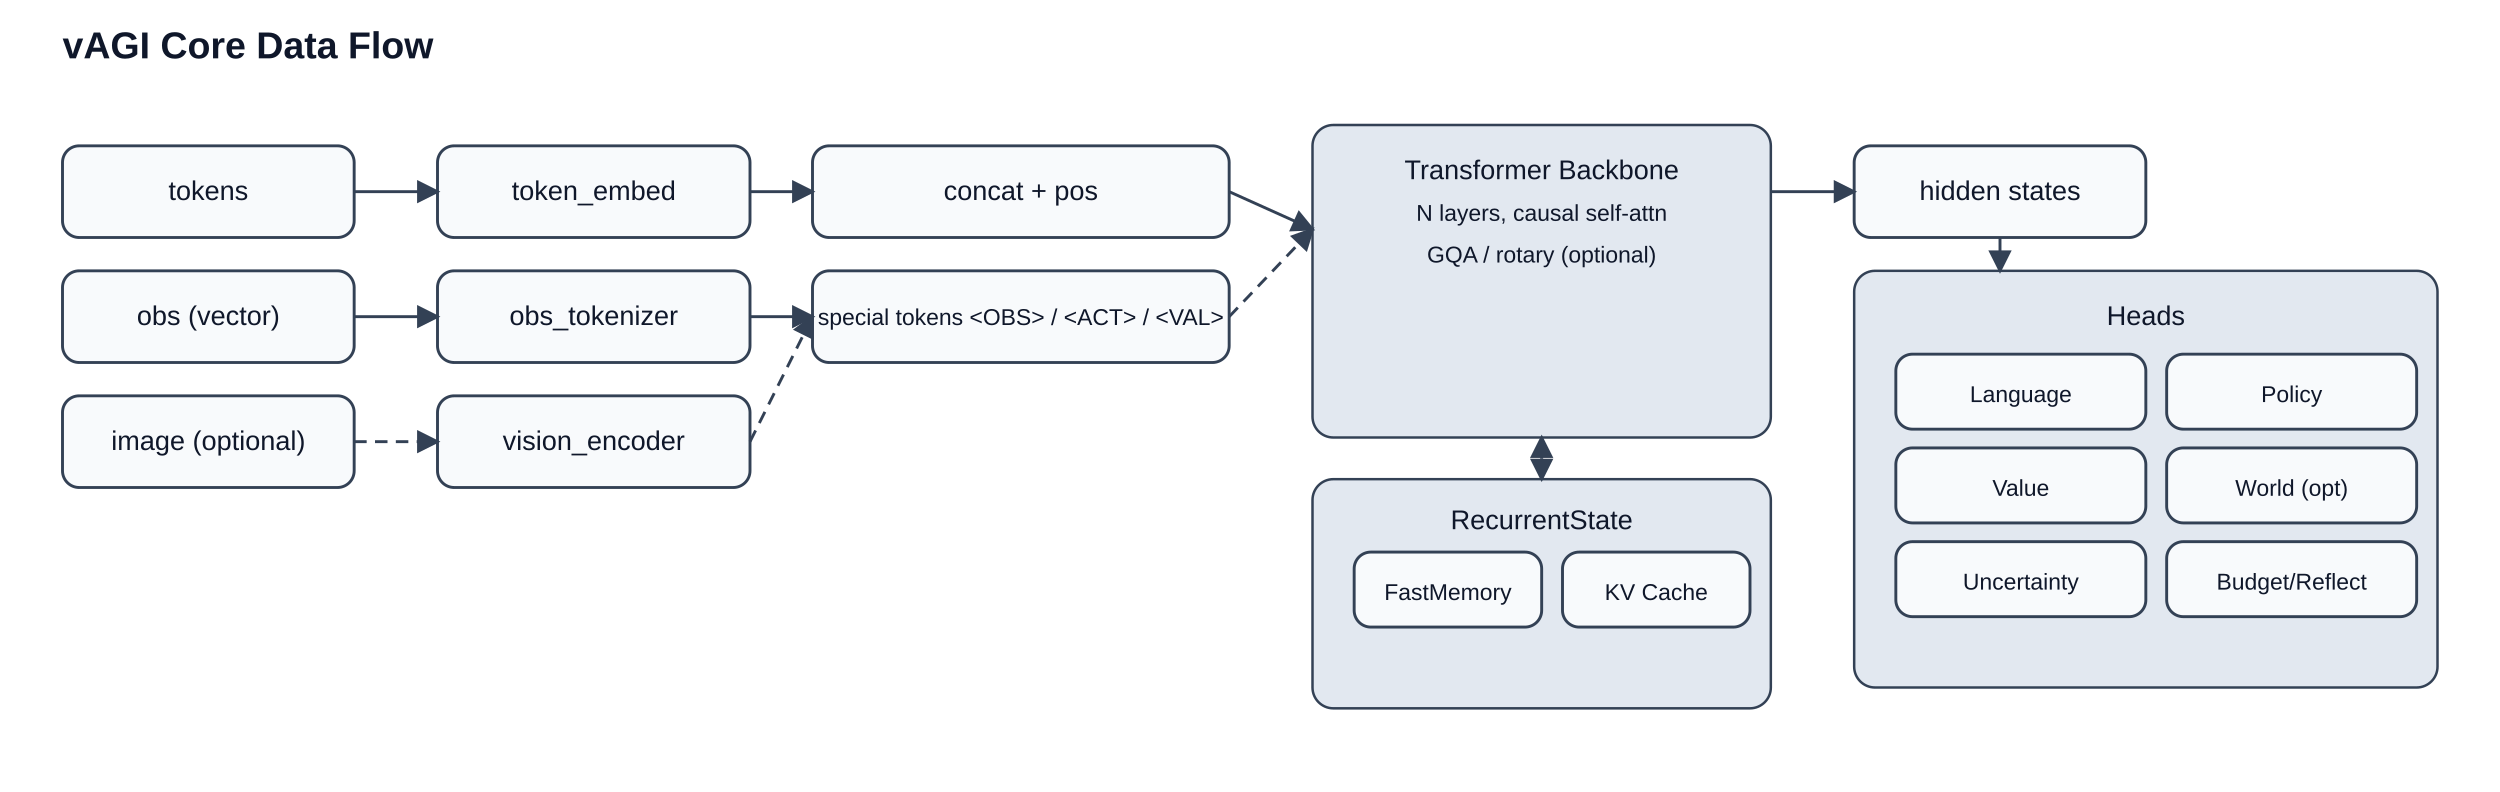
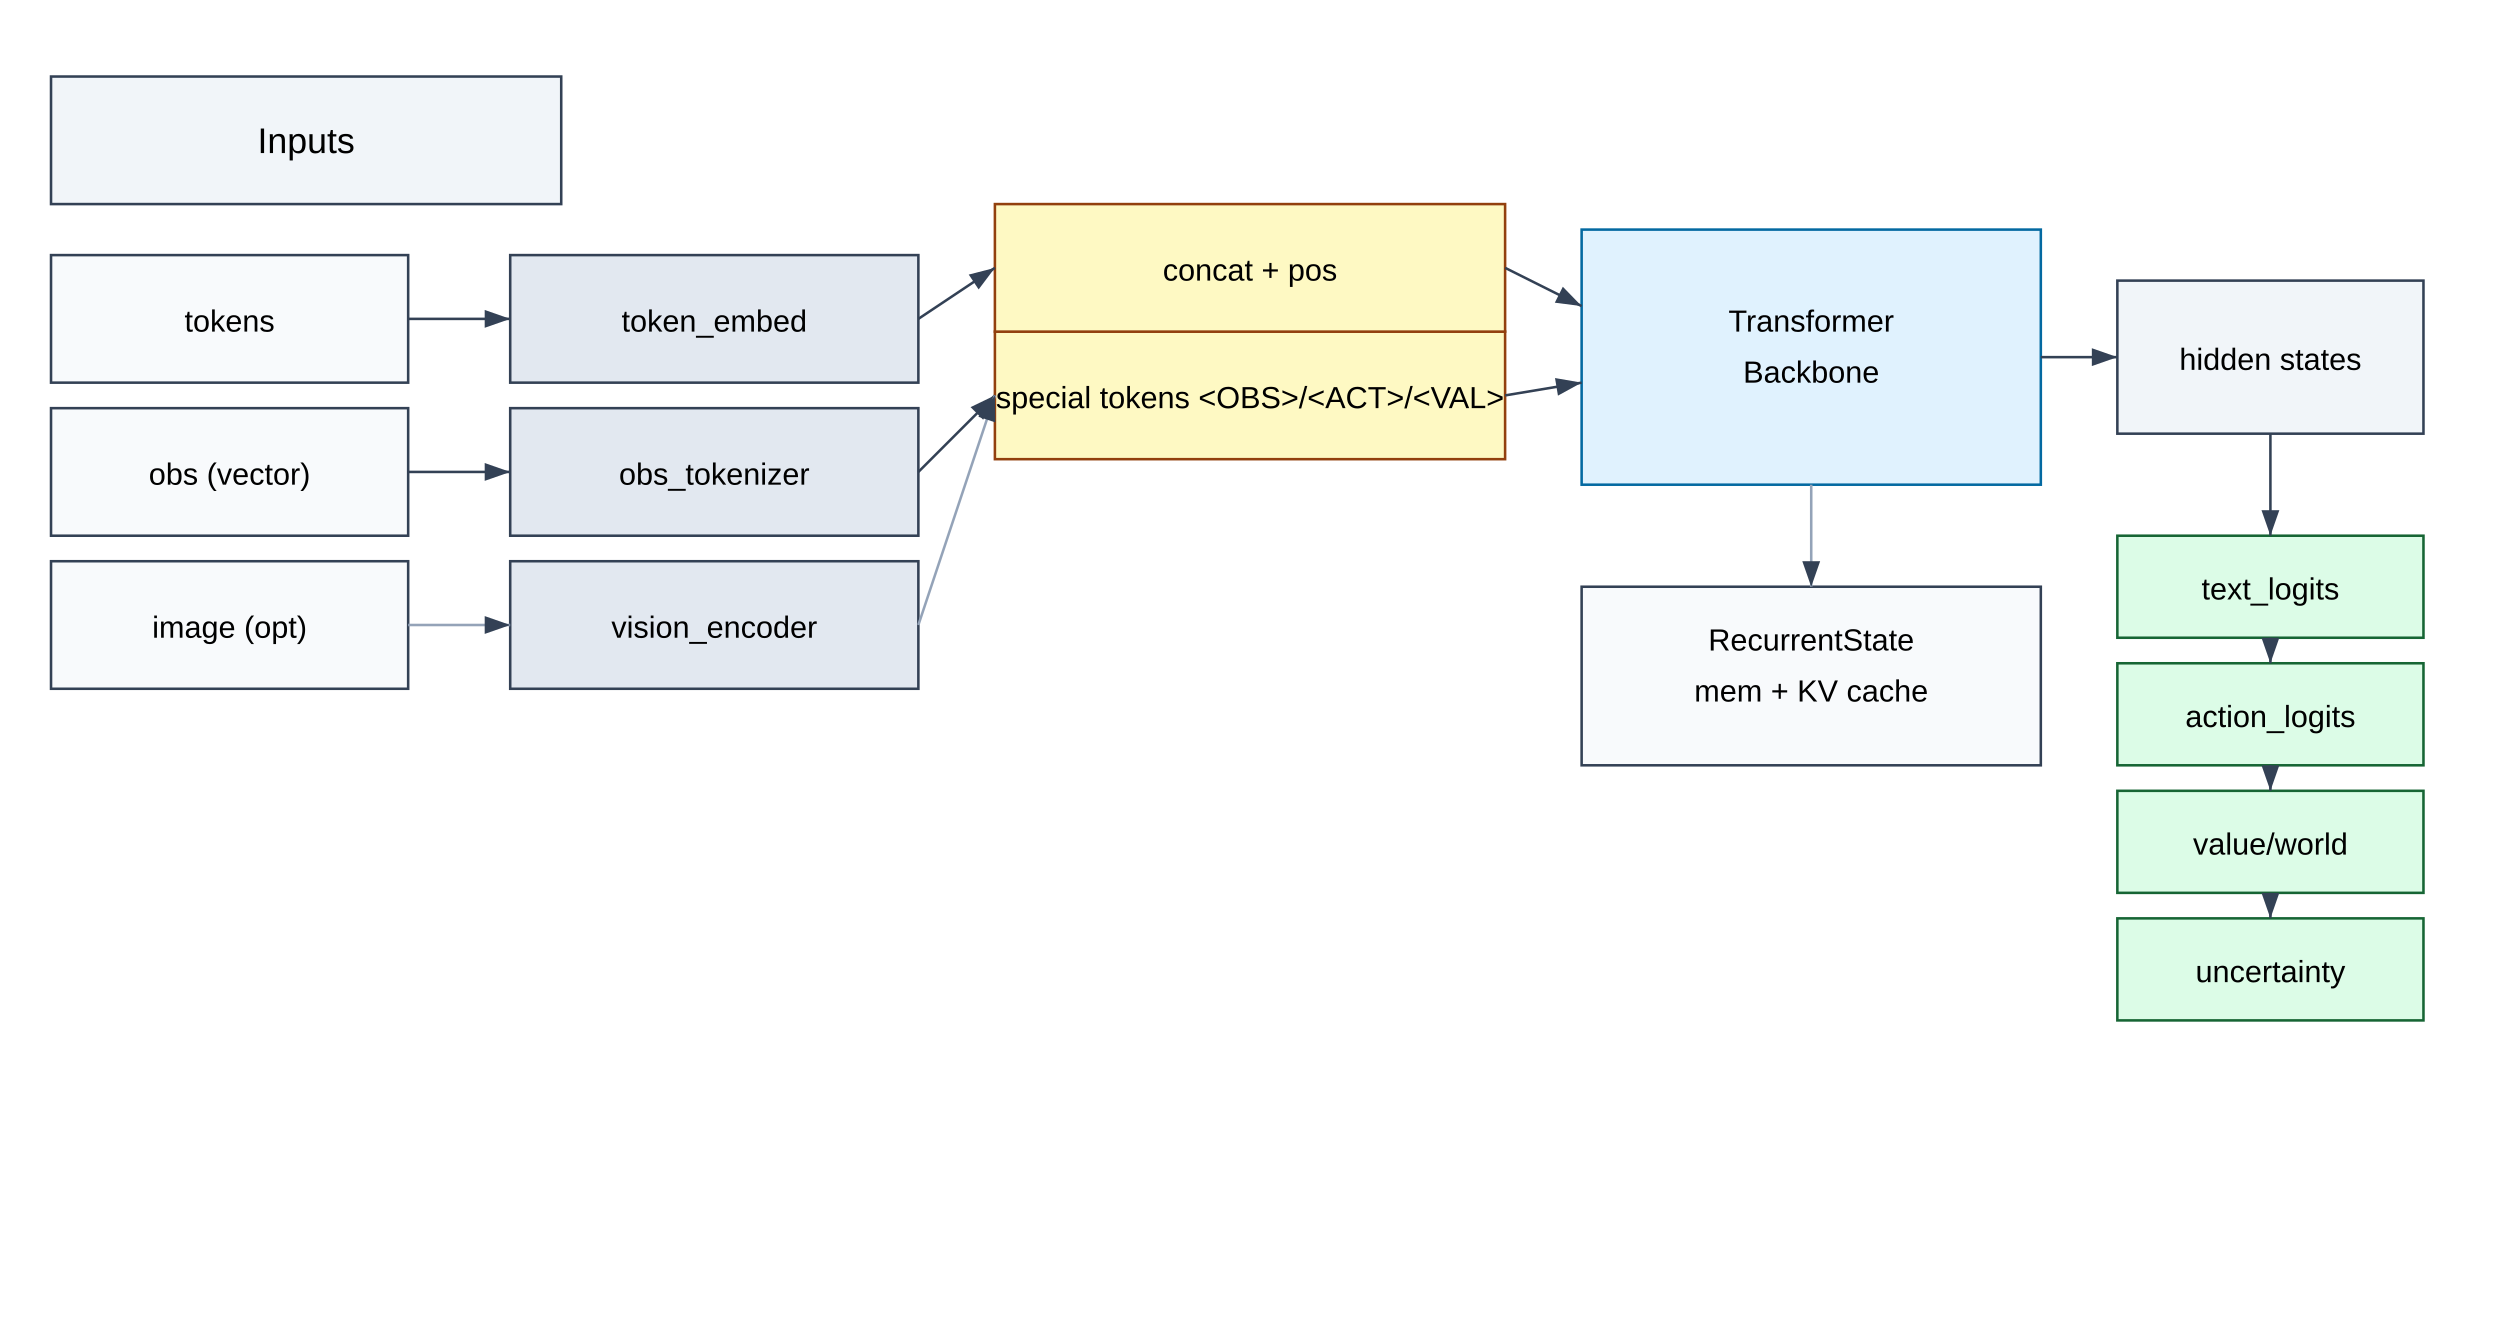
- <svg xmlns="http://www.w3.org/2000/svg" width="1200" height="380" viewBox="0 0 1200 380">
+ <svg xmlns="http://www.w3.org/2000/svg" width="980" height="520" viewBox="0 0 980 520">
  <defs>
-     <style>
-       .title { font-family: Arial, sans-serif; font-size: 18px; fill: #0f172a; font-weight: 600; }
-       .label { font-family: Arial, sans-serif; font-size: 13px; fill: #0f172a; }
-       .small { font-family: Arial, sans-serif; font-size: 11px; fill: #0f172a; }
-       .box { fill: #f8fafc; stroke: #334155; stroke-width: 1.4; rx: 8; }
-       .group { fill: #e2e8f0; stroke: #334155; stroke-width: 1.2; rx: 10; }
-       .arrow { stroke: #334155; stroke-width: 1.4; fill: none; marker-end: url(#arrow); }
-       .dash { stroke-dasharray: 6 4; }
-     </style>
-     <marker id="arrow" markerWidth="8" markerHeight="8" refX="7" refY="4" orient="auto">
-       <path d="M0,0 L8,4 L0,8 Z" fill="#334155" />
+     <marker id="arrow" markerWidth="10" markerHeight="7" refX="10" refY="3.5" orient="auto">
+       <polygon points="0 0, 10 3.5, 0 7" fill="#334155" />
    </marker>
  </defs>
-   <text class="title" x="30" y="28">vAGI Core Data Flow</text>
-   <rect class="box" x="30" y="70" width="140" height="44" />
-   <text class="label" x="100" y="96" text-anchor="middle">tokens</text>
-   <rect class="box" x="30" y="130" width="140" height="44" />
-   <text class="label" x="100" y="156" text-anchor="middle">obs (vector)</text>
-   <rect class="box" x="30" y="190" width="140" height="44" />
-   <text class="label" x="100" y="216" text-anchor="middle">image (optional)</text>
-   <rect class="box" x="210" y="70" width="150" height="44" />
-   <text class="label" x="285" y="96" text-anchor="middle">token_embed</text>
-   <rect class="box" x="210" y="130" width="150" height="44" />
-   <text class="label" x="285" y="156" text-anchor="middle">obs_tokenizer</text>
-   <rect class="box" x="210" y="190" width="150" height="44" />
-   <text class="label" x="285" y="216" text-anchor="middle">vision_encoder</text>
-   <rect class="box" x="390" y="130" width="200" height="44" />
-   <text class="small" x="490" y="156" text-anchor="middle">special tokens &lt;OBS&gt; / &lt;ACT&gt; / &lt;VAL&gt;</text>
-   <rect class="box" x="390" y="70" width="200" height="44" />
-   <text class="label" x="490" y="96" text-anchor="middle">concat + pos</text>
-   <rect class="group" x="630" y="60" width="220" height="150" />
-   <text class="label" x="740" y="86" text-anchor="middle">Transformer Backbone</text>
-   <text class="small" x="740" y="106" text-anchor="middle">N layers, causal self-attn</text>
-   <text class="small" x="740" y="126" text-anchor="middle">GQA / rotary (optional)</text>
-   <rect class="box" x="890" y="70" width="140" height="44" />
-   <text class="label" x="960" y="96" text-anchor="middle">hidden states</text>
-   <rect class="group" x="890" y="130" width="280" height="200" />
-   <text class="label" x="1030" y="156" text-anchor="middle">Heads</text>
-   <rect class="box" x="910" y="170" width="120" height="36" />
-   <text class="small" x="970" y="193" text-anchor="middle">Language</text>
-   <rect class="box" x="1040" y="170" width="120" height="36" />
-   <text class="small" x="1100" y="193" text-anchor="middle">Policy</text>
-   <rect class="box" x="910" y="215" width="120" height="36" />
-   <text class="small" x="970" y="238" text-anchor="middle">Value</text>
-   <rect class="box" x="1040" y="215" width="120" height="36" />
-   <text class="small" x="1100" y="238" text-anchor="middle">World (opt)</text>
-   <rect class="box" x="910" y="260" width="120" height="36" />
-   <text class="small" x="970" y="283" text-anchor="middle">Uncertainty</text>
-   <rect class="box" x="1040" y="260" width="120" height="36" />
-   <text class="small" x="1100" y="283" text-anchor="middle">Budget/Reflect</text>
-   <rect class="group" x="630" y="230" width="220" height="110" />
-   <text class="label" x="740" y="254" text-anchor="middle">RecurrentState</text>
-   <rect class="box" x="650" y="265" width="90" height="36" />
-   <text class="small" x="695" y="288" text-anchor="middle">FastMemory</text>
-   <rect class="box" x="750" y="265" width="90" height="36" />
-   <text class="small" x="795" y="288" text-anchor="middle">KV Cache</text>
-   <line class="arrow" x1="170" y1="92" x2="210" y2="92" />
-   <line class="arrow" x1="170" y1="152" x2="210" y2="152" />
-   <line class="arrow dash" x1="170" y1="212" x2="210" y2="212" />
-   <line class="arrow" x1="360" y1="92" x2="390" y2="92" />
-   <line class="arrow" x1="360" y1="152" x2="390" y2="152" />
-   <line class="arrow dash" x1="360" y1="212" x2="390" y2="152" />
-   <line class="arrow dash" x1="590" y1="152" x2="630" y2="110" />
-   <line class="arrow" x1="590" y1="92" x2="630" y2="110" />
-   <line class="arrow" x1="850" y1="92" x2="890" y2="92" />
-   <line class="arrow" x1="960" y1="114" x2="960" y2="130" />
-   <line class="arrow dash" x1="740" y1="210" x2="740" y2="230" />
-   <line class="arrow dash" x1="740" y1="230" x2="740" y2="210" />
+   <rect x="20" y="30" width="200" height="50" fill="#f1f5f9" stroke="#334155" />
+   <text x="120" y="60" font-family="Arial" font-size="14" text-anchor="middle">Inputs</text>
+   <rect x="20" y="100" width="140" height="50" fill="#f8fafc" stroke="#334155" />
+   <text x="90" y="130" font-family="Arial" font-size="12" text-anchor="middle">tokens</text>
+   <rect x="20" y="160" width="140" height="50" fill="#f8fafc" stroke="#334155" />
+   <text x="90" y="190" font-family="Arial" font-size="12" text-anchor="middle">obs (vector)</text>
+   <rect x="20" y="220" width="140" height="50" fill="#f8fafc" stroke="#334155" />
+   <text x="90" y="250" font-family="Arial" font-size="12" text-anchor="middle">image (opt)</text>
+   <rect x="200" y="100" width="160" height="50" fill="#e2e8f0" stroke="#334155" />
+   <text x="280" y="130" font-family="Arial" font-size="12" text-anchor="middle">token_embed</text>
+   <rect x="200" y="160" width="160" height="50" fill="#e2e8f0" stroke="#334155" />
+   <text x="280" y="190" font-family="Arial" font-size="12" text-anchor="middle">obs_tokenizer</text>
+   <rect x="200" y="220" width="160" height="50" fill="#e2e8f0" stroke="#334155" />
+   <text x="280" y="250" font-family="Arial" font-size="12" text-anchor="middle">vision_encoder</text>
+   <rect x="390" y="130" width="200" height="50" fill="#fef9c3" stroke="#92400e" />
+   <text x="490" y="160" font-family="Arial" font-size="12" text-anchor="middle">special tokens &lt;OBS&gt;/&lt;ACT&gt;/&lt;VAL&gt;</text>
+   <rect x="390" y="80" width="200" height="50" fill="#fef9c3" stroke="#92400e" />
+   <text x="490" y="110" font-family="Arial" font-size="12" text-anchor="middle">concat + pos</text>
+   <rect x="620" y="90" width="180" height="100" fill="#e0f2fe" stroke="#0369a1" />
+   <text x="710" y="130" font-family="Arial" font-size="12" text-anchor="middle">Transformer</text>
+   <text x="710" y="150" font-family="Arial" font-size="12" text-anchor="middle">Backbone</text>
+   <rect x="830" y="110" width="120" height="60" fill="#f1f5f9" stroke="#334155" />
+   <text x="890" y="145" font-family="Arial" font-size="12" text-anchor="middle">hidden states</text>
+   <rect x="620" y="230" width="180" height="70" fill="#f8fafc" stroke="#334155" />
+   <text x="710" y="255" font-family="Arial" font-size="12" text-anchor="middle">RecurrentState</text>
+   <text x="710" y="275" font-family="Arial" font-size="12" text-anchor="middle">mem + KV cache</text>
+   <rect x="830" y="210" width="120" height="40" fill="#dcfce7" stroke="#166534" />
+   <text x="890" y="235" font-family="Arial" font-size="12" text-anchor="middle">text_logits</text>
+   <rect x="830" y="260" width="120" height="40" fill="#dcfce7" stroke="#166534" />
+   <text x="890" y="285" font-family="Arial" font-size="12" text-anchor="middle">action_logits</text>
+   <rect x="830" y="310" width="120" height="40" fill="#dcfce7" stroke="#166534" />
+   <text x="890" y="335" font-family="Arial" font-size="12" text-anchor="middle">value/world</text>
+   <rect x="830" y="360" width="120" height="40" fill="#dcfce7" stroke="#166534" />
+   <text x="890" y="385" font-family="Arial" font-size="12" text-anchor="middle">uncertainty</text>
+   <line x1="160" y1="125" x2="200" y2="125" stroke="#334155" marker-end="url(#arrow)" />
+   <line x1="160" y1="185" x2="200" y2="185" stroke="#334155" marker-end="url(#arrow)" />
+   <line x1="160" y1="245" x2="200" y2="245" stroke="#94a3b8" marker-end="url(#arrow)" />
+   <line x1="360" y1="125" x2="390" y2="105" stroke="#334155" marker-end="url(#arrow)" />
+   <line x1="360" y1="185" x2="390" y2="155" stroke="#334155" marker-end="url(#arrow)" />
+   <line x1="360" y1="245" x2="390" y2="155" stroke="#94a3b8" marker-end="url(#arrow)" />
+   <line x1="590" y1="105" x2="620" y2="120" stroke="#334155" marker-end="url(#arrow)" />
+   <line x1="590" y1="155" x2="620" y2="150" stroke="#334155" marker-end="url(#arrow)" />
+   <line x1="800" y1="140" x2="830" y2="140" stroke="#334155" marker-end="url(#arrow)" />
+   <line x1="710" y1="190" x2="710" y2="230" stroke="#94a3b8" marker-end="url(#arrow)" />
+   <line x1="890" y1="170" x2="890" y2="210" stroke="#334155" marker-end="url(#arrow)" />
+   <line x1="890" y1="250" x2="890" y2="260" stroke="#334155" marker-end="url(#arrow)" />
+   <line x1="890" y1="300" x2="890" y2="310" stroke="#334155" marker-end="url(#arrow)" />
+   <line x1="890" y1="350" x2="890" y2="360" stroke="#334155" marker-end="url(#arrow)" />
</svg>
